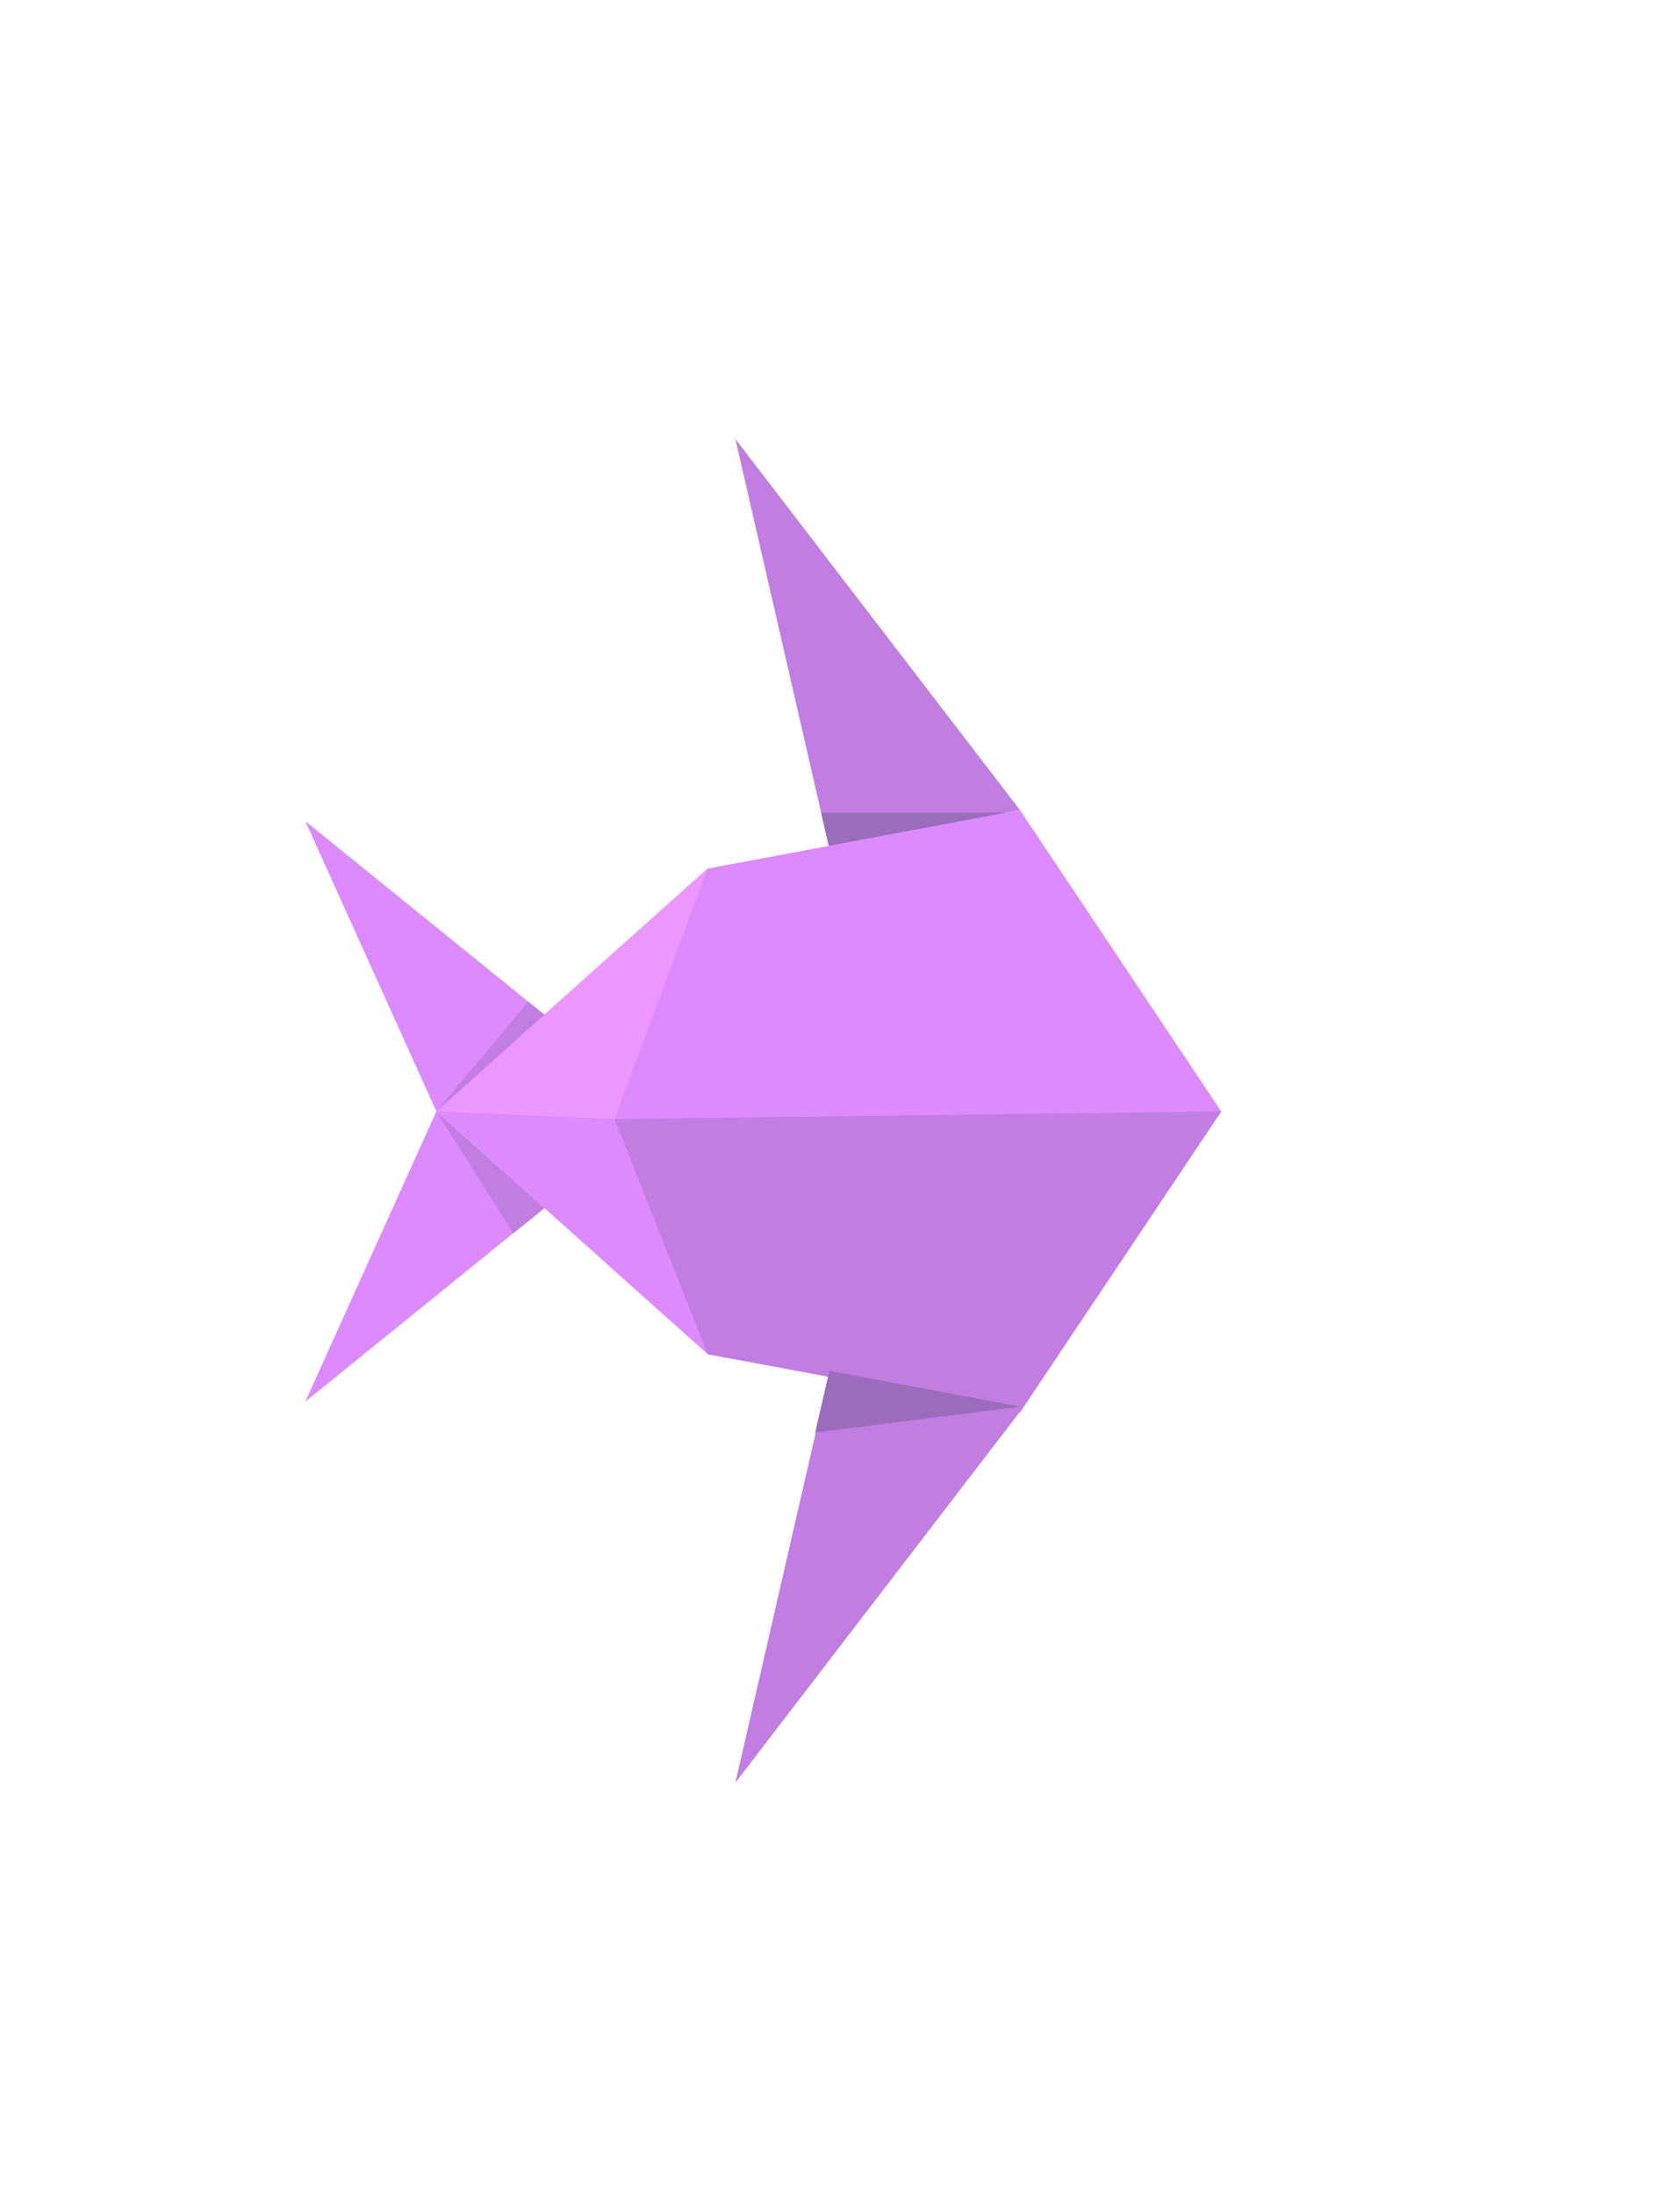
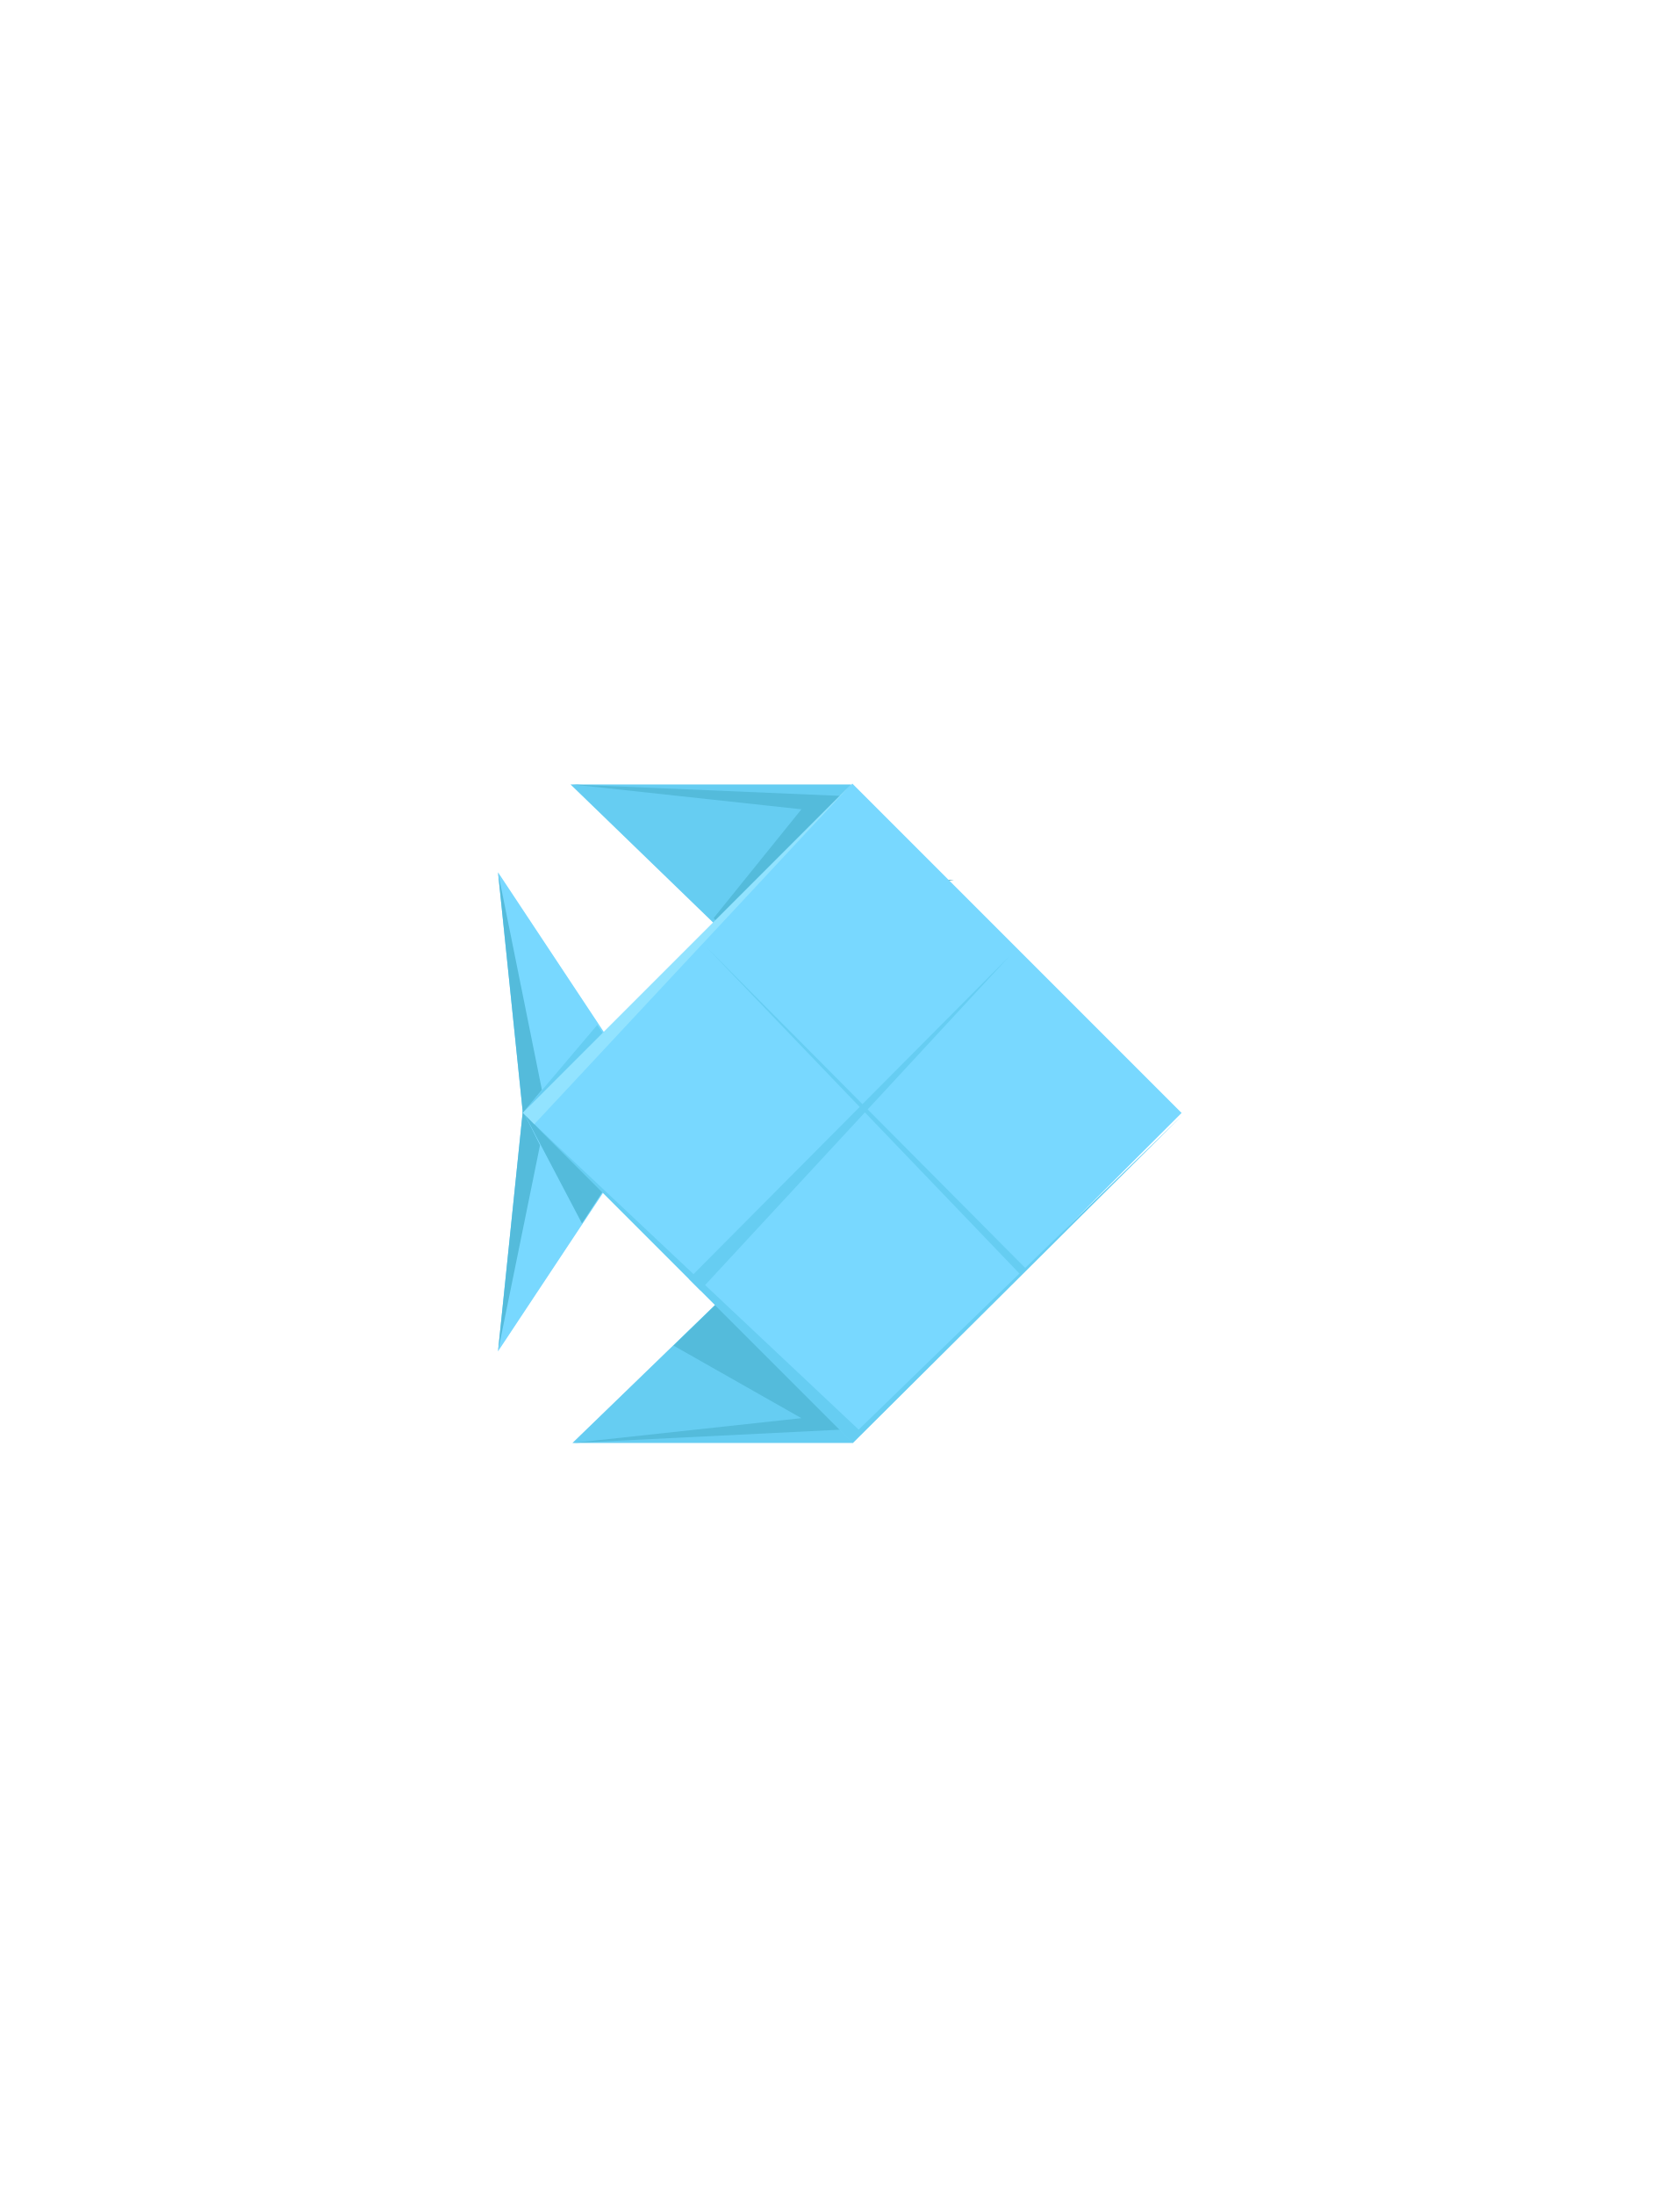
<svg xmlns="http://www.w3.org/2000/svg" width="88" height="115" viewBox="0 0 88 115" fill="none">
-   <path d="M53.454 42.44L37.086 45.507L22.868 58.228L37.086 70.949L53.454 74.016L64 58.228L53.454 42.44Z" fill="#DD8AFF" />
-   <path d="M22.868 58.228L32.208 58.628L37.086 45.506L22.868 58.228Z" fill="#EB97FF" />
-   <path d="M22.868 58.228L16 43.022L28.529 53.163L22.868 58.228Z" fill="#DD8AFF" />
-   <path d="M22.868 58.228L16 73.435L28.529 63.293L22.868 58.228Z" fill="#DD8AFF" />
-   <path d="M53.454 42.44L38.539 23L43.434 44.317L53.454 42.44Z" fill="#C27DE2" />
-   <path d="M53.454 73.96L38.539 93.398L43.434 72.082L53.454 73.96Z" fill="#C27DE2" />
-   <path d="M64 58.228L53.454 73.96L37.087 70.949L32.208 58.629L64 58.228Z" fill="#C27DE2" />
-   <path d="M43.465 71.819L53.485 73.696L42.722 75.051L43.465 71.819Z" fill="#9C6CBC" />
-   <path d="M22.868 58.228L28.529 63.293L26.899 64.612L22.868 58.228Z" fill="#C27DE2" />
-   <path d="M43.434 44.318L52.76 42.57H43.033L43.434 44.318Z" fill="#9C6CBC" />
-   <path d="M22.868 58.228L28.529 53.163L27.752 52.534L27.686 52.481L22.868 58.228Z" fill="#C27DE2" />
+   <path d="M44.7 75.6H30L39.4 66.5L44.8 72.6L44.7 75.6Z" fill="#66CDF2" />
+   <path d="M38.7 67.2L44.1 74.4V74.9L30 75.6L42 74.3L35.3 70.5L38.7 67.2Z" fill="#54BBDB" />
+   <path d="M44.6 41.1H29.9L39.3 50.2L44.7 44.1L44.6 41.1Z" fill="#66CDF2" />
+   <path d="M38.6 49.5L44.1 42.2V41.7L30 41.1L42 42.4L37.4 48.1L38.6 49.5Z" fill="#54BBDB" />
+   <path d="M27.4 58.2L26.1 70.8L31.8 62.2L27.4 58.2Z" fill="#78D8FF" />
+   <path d="M27.4 58.2L31.8 62.1L30.5 64.1L27.4 58.2Z" fill="#54BBDB" />
+   <path d="M27.4 58.2L28.3 60L26.1 70.8L27.4 58.2Z" fill="#54BBDB" />
+   <path d="M27.4 58.3L26.1 45.7L31.8 54.3L27.4 58.3Z" fill="#78D8FF" />
+   <path d="M42.7 47.5L50 46.1H42.4L42.7 47.5Z" fill="#5FACBC" />
+   <path d="M27.4 58.3L31.7 54.3L31.3 53.7L27.4 58.3Z" fill="#66CDF2" />
+   <path d="M44.671 41.057L27.418 58.31L44.671 75.563L61.924 58.31L44.671 41.057Z" fill="#78D8FF" />
+   <path d="M36.1 67L52.9 50.1L36.7 67.6L36.1 67Z" fill="#66CDF2" />
+   <path d="M53.5 66.8L53.8 66.5L37 49.6" fill="#66CDF2" />
+   <path d="M28 58.9L45 74.9L62 58.4L44.7 75.6L28 58.9Z" fill="#66CDF2" />
+   <path d="M27.4 58.3L44.7 41L28 58.9L27.4 58.3Z" fill="#92E3FF" />
+   <path d="M27.4 58.3L28.4 57.1L26.1 45.7L27.4 58.3Z" fill="#54BBDB" />
</svg>
